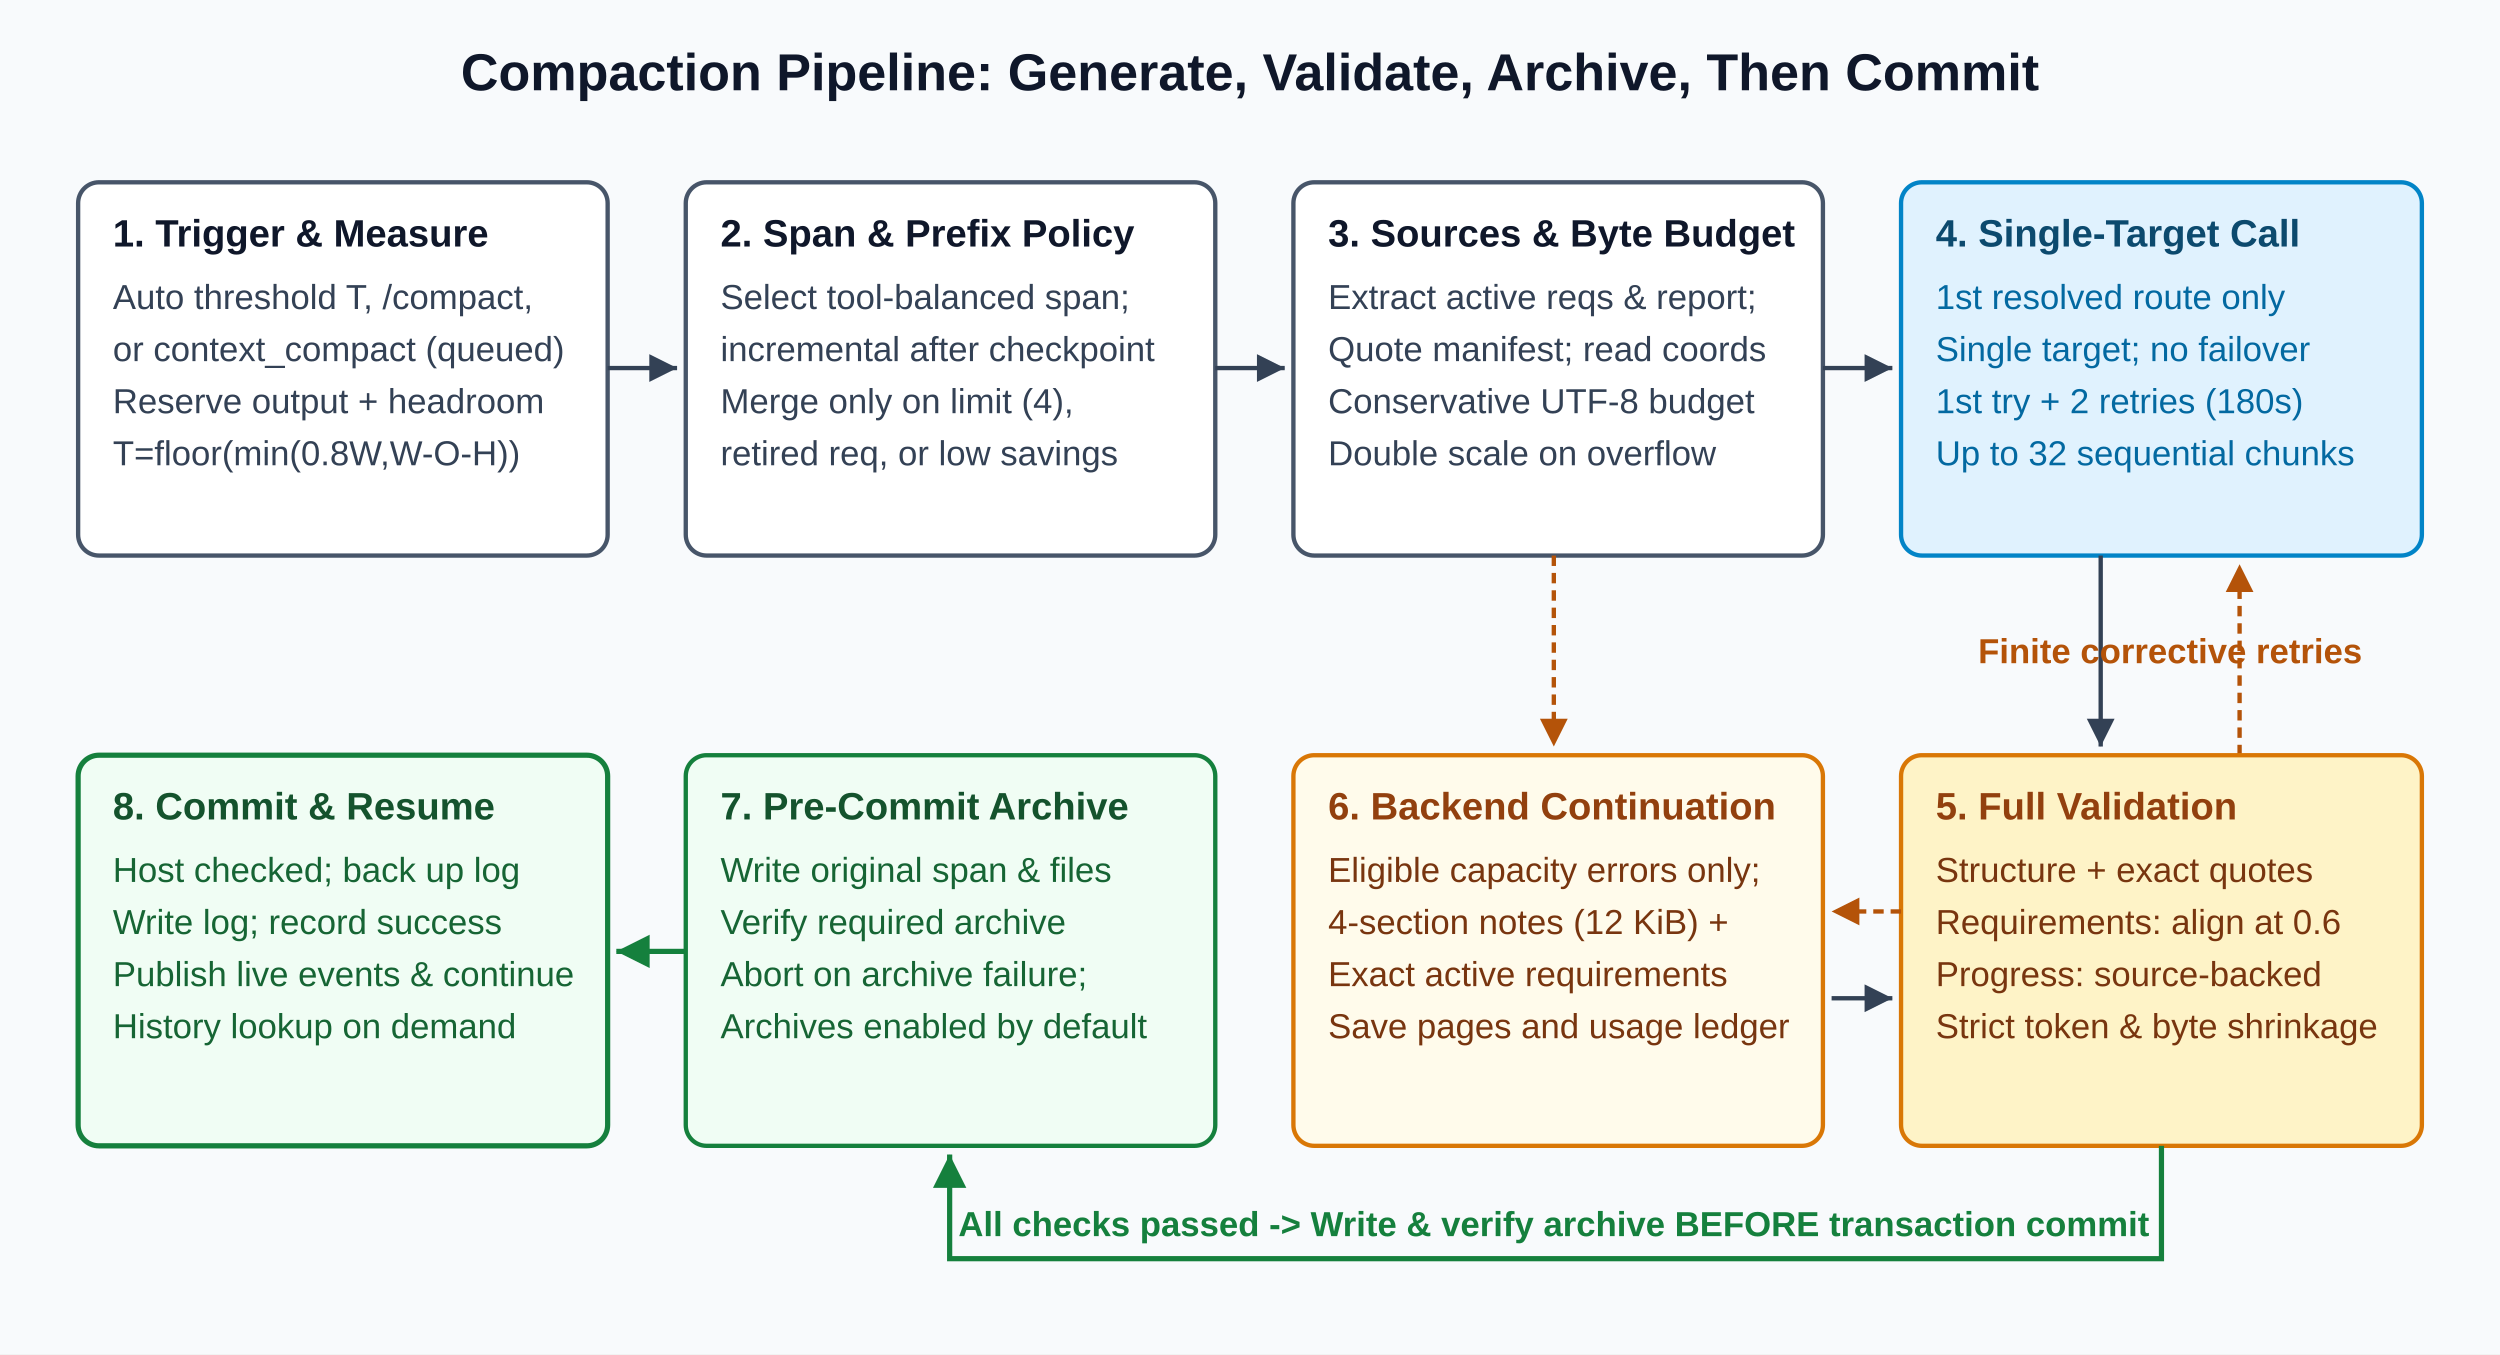
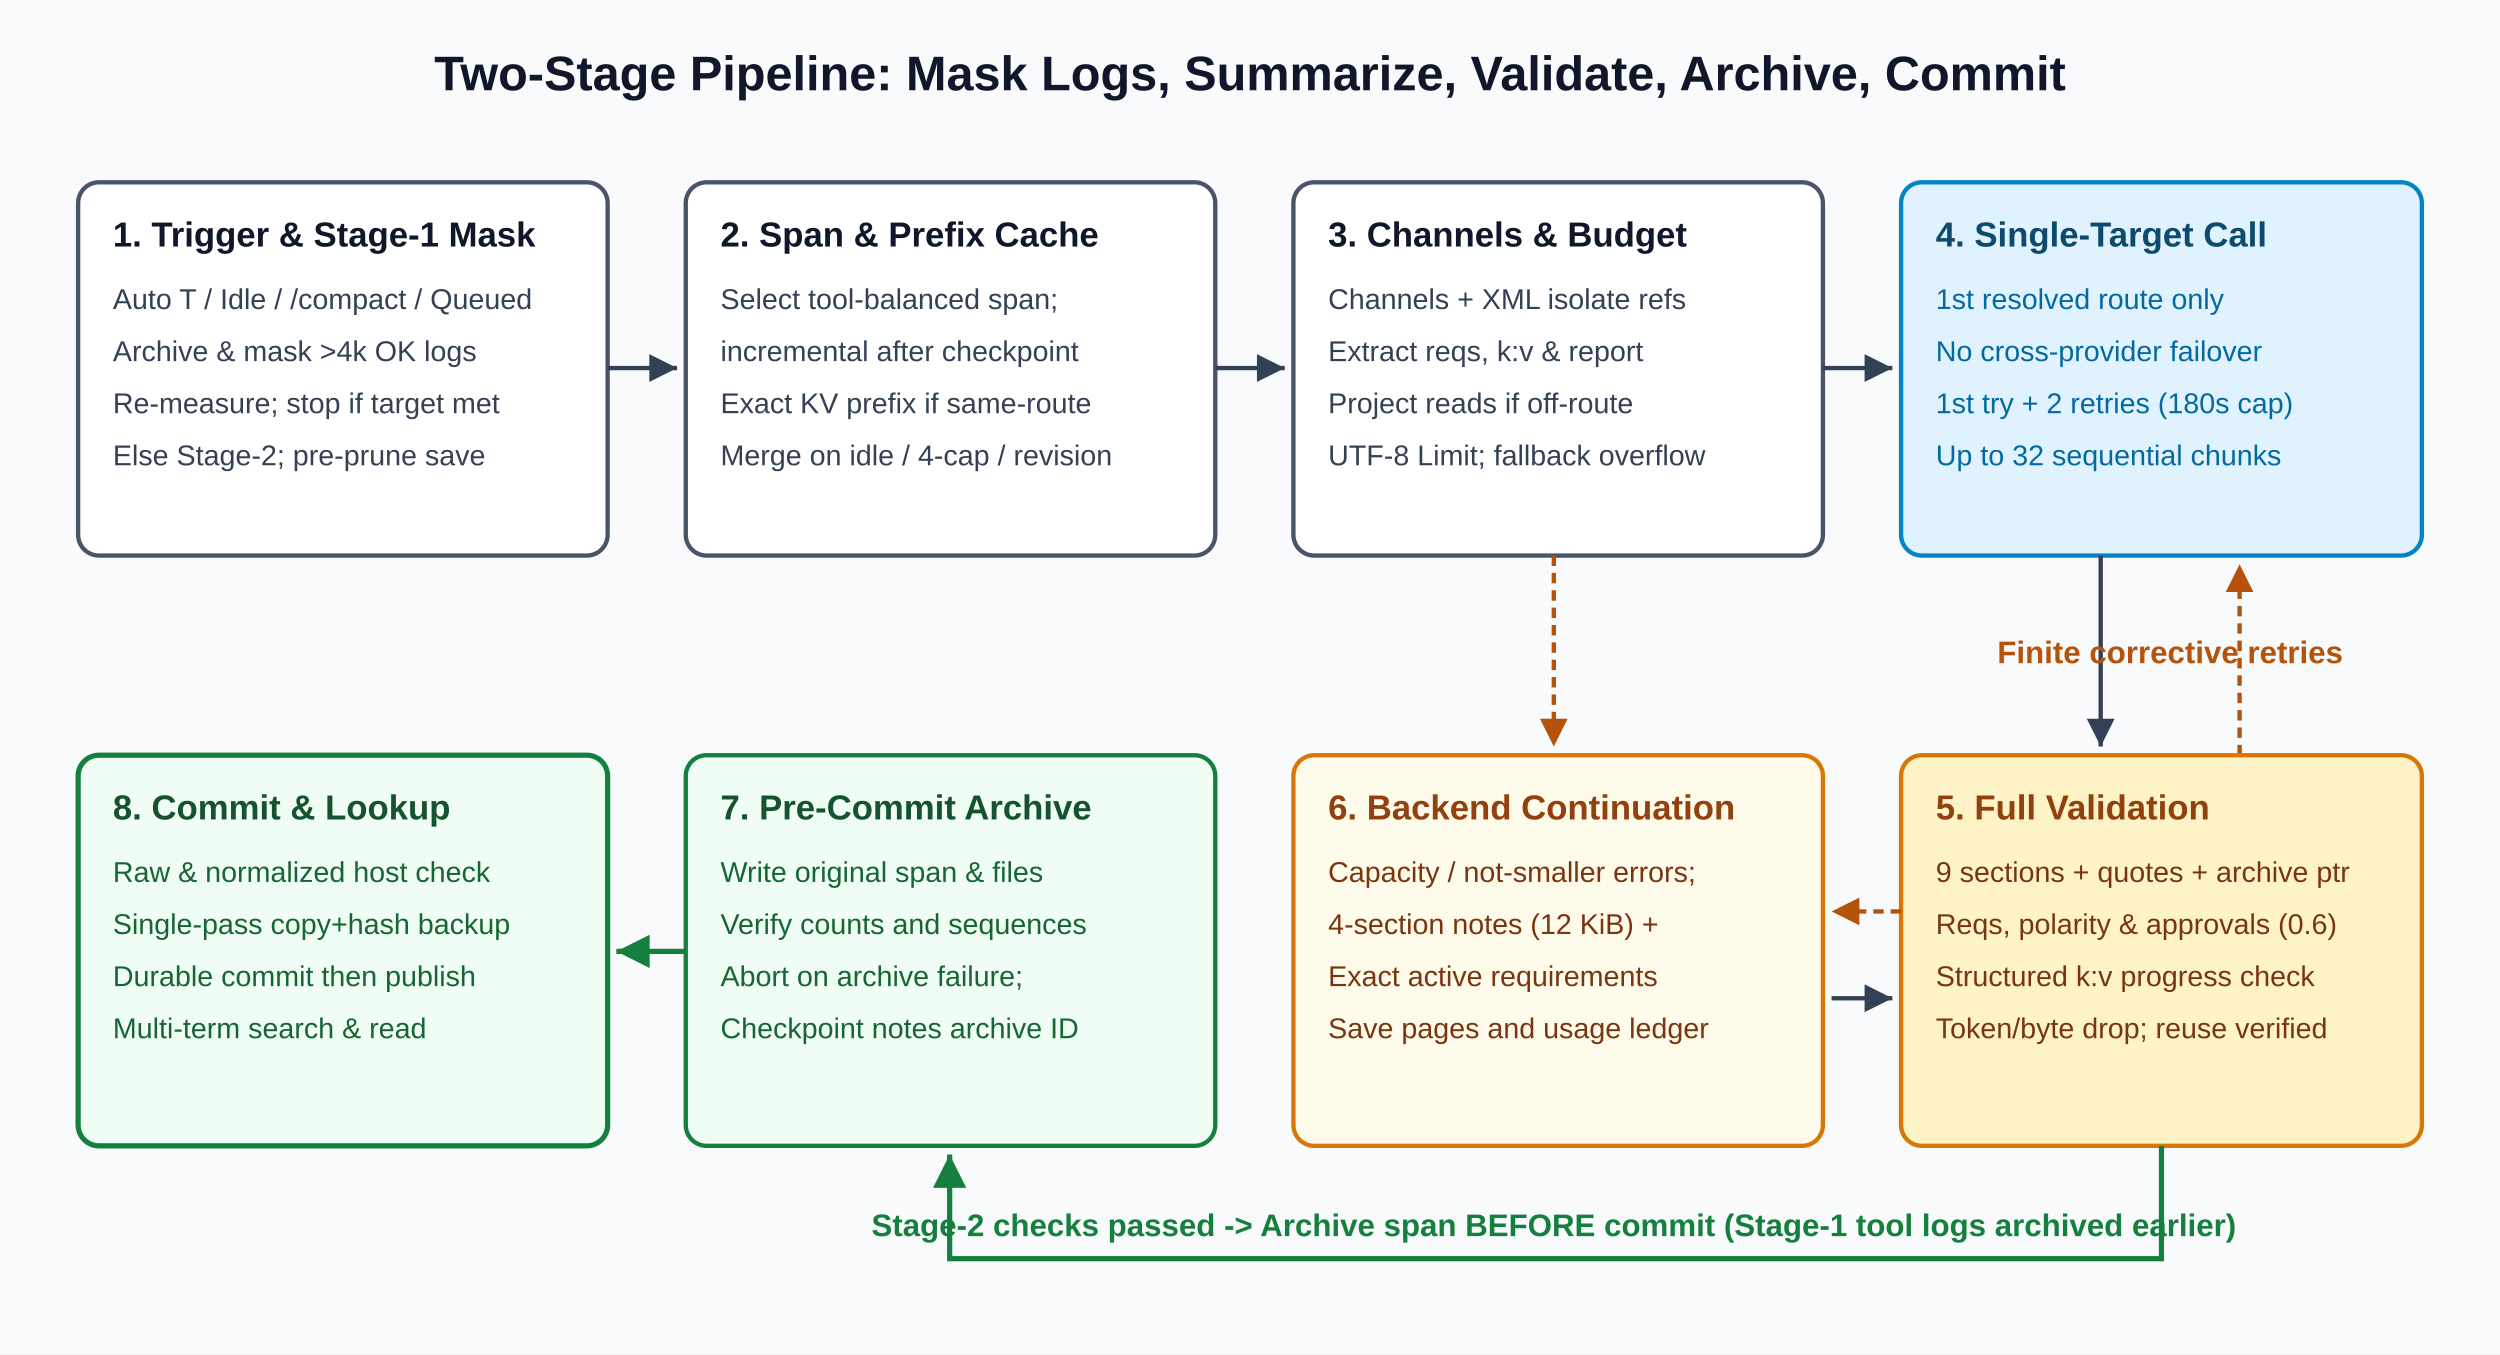
<svg xmlns="http://www.w3.org/2000/svg" width="1440" height="780" viewBox="0 0 1440 780" font-family="Arial, Noto Sans CJK SC, Microsoft YaHei, sans-serif">
  <defs>
    <marker id="p-arrow-en" viewBox="0 0 10 10" refX="8" refY="5" markerWidth="8" markerHeight="8" orient="auto">
      <path d="M 0 1 L 8 5 L 0 9 z" fill="#334155" />
    </marker>
    <marker id="p-arrow-amber-en" viewBox="0 0 10 10" refX="8" refY="5" markerWidth="8" markerHeight="8" orient="auto">
      <path d="M 0 1 L 8 5 L 0 9 z" fill="#B45309" />
    </marker>
    <marker id="p-arrow-green-en" viewBox="0 0 10 10" refX="8" refY="5" markerWidth="8" markerHeight="8" orient="auto">
      <path d="M 0 1 L 8 5 L 0 9 z" fill="#15803D" />
    </marker>
  </defs>
  <rect x="0" y="0" width="1440" height="780" fill="#F8FAFC" />
-   <text x="720" y="52" text-anchor="middle" font-size="30" font-weight="bold" fill="#0F172A">Compaction Pipeline: Generate, Validate, Archive, Then Commit</text>
+   <text x="720" y="52" text-anchor="middle" font-size="28" font-weight="bold" fill="#0F172A">Two-Stage Pipeline: Mask Logs, Summarize, Validate, Archive, Commit</text>
  <rect x="45" y="105" width="305" height="215" rx="12" fill="#FFFFFF" stroke="#475569" stroke-width="2.5" />
-   <text x="65" y="142" font-size="22" font-weight="bold" fill="#0F172A">1. Trigger &amp; Measure</text>
-   <text x="65" y="178" font-size="20" fill="#334155">
-     <tspan x="65" dy="0">Auto threshold T, /compact,</tspan>
-     <tspan x="65" dy="30">or context_compact (queued)</tspan>
-     <tspan x="65" dy="30">Reserve output + headroom</tspan>
-     <tspan x="65" dy="30">T=floor(min(0.8W,W-O-H))</tspan>
+   <text x="65" y="142" font-size="20" font-weight="bold" fill="#0F172A">1. Trigger &amp; Stage-1 Mask</text>
+   <text x="65" y="178" font-size="16.5" fill="#334155">
+     <tspan x="65" dy="0">Auto T / Idle / /compact / Queued</tspan>
+     <tspan x="65" dy="30">Archive &amp; mask &gt;4k OK logs</tspan>
+     <tspan x="65" dy="30">Re-measure; stop if target met</tspan>
+     <tspan x="65" dy="30">Else Stage-2; pre-prune save</tspan>
  </text>
  <line x1="350" y1="212" x2="390" y2="212" stroke="#334155" stroke-width="2.5" marker-end="url(#p-arrow-en)" />
  <rect x="395" y="105" width="305" height="215" rx="12" fill="#FFFFFF" stroke="#475569" stroke-width="2.5" />
-   <text x="415" y="142" font-size="22" font-weight="bold" fill="#0F172A">2. Span &amp; Prefix Policy</text>
-   <text x="415" y="178" font-size="20" fill="#334155">
+   <text x="415" y="142" font-size="20" font-weight="bold" fill="#0F172A">2. Span &amp; Prefix Cache</text>
+   <text x="415" y="178" font-size="16.5" fill="#334155">
    <tspan x="415" dy="0">Select tool-balanced span;</tspan>
    <tspan x="415" dy="30">incremental after checkpoint</tspan>
-     <tspan x="415" dy="30">Merge only on limit (4),</tspan>
-     <tspan x="415" dy="30">retired req, or low savings</tspan>
+     <tspan x="415" dy="30">Exact KV prefix if same-route</tspan>
+     <tspan x="415" dy="30">Merge on idle / 4-cap / revision</tspan>
  </text>
  <line x1="700" y1="212" x2="740" y2="212" stroke="#334155" stroke-width="2.5" marker-end="url(#p-arrow-en)" />
  <rect x="745" y="105" width="305" height="215" rx="12" fill="#FFFFFF" stroke="#475569" stroke-width="2.5" />
-   <text x="765" y="142" font-size="22" font-weight="bold" fill="#0F172A">3. Sources &amp; Byte Budget</text>
-   <text x="765" y="178" font-size="20" fill="#334155">
-     <tspan x="765" dy="0">Extract active reqs &amp; report;</tspan>
-     <tspan x="765" dy="30">Quote manifest; read coords</tspan>
-     <tspan x="765" dy="30">Conservative UTF-8 budget</tspan>
-     <tspan x="765" dy="30">Double scale on overflow</tspan>
+   <text x="765" y="142" font-size="20" font-weight="bold" fill="#0F172A">3. Channels &amp; Budget</text>
+   <text x="765" y="178" font-size="16.5" fill="#334155">
+     <tspan x="765" dy="0">Channels + XML isolate refs</tspan>
+     <tspan x="765" dy="30">Extract reqs, k:v &amp; report</tspan>
+     <tspan x="765" dy="30">Project reads if off-route</tspan>
+     <tspan x="765" dy="30">UTF-8 Limit; fallback overflow</tspan>
  </text>
  <line x1="1050" y1="212" x2="1090" y2="212" stroke="#334155" stroke-width="2.5" marker-end="url(#p-arrow-en)" />
  <rect x="1095" y="105" width="300" height="215" rx="12" fill="#E0F2FE" stroke="#0284C7" stroke-width="2.5" />
-   <text x="1115" y="142" font-size="22" font-weight="bold" fill="#0C4A6E">4. Single-Target Call</text>
-   <text x="1115" y="178" font-size="20" fill="#0369A1">
+   <text x="1115" y="142" font-size="20" font-weight="bold" fill="#0C4A6E">4. Single-Target Call</text>
+   <text x="1115" y="178" font-size="16.5" fill="#0369A1">
    <tspan x="1115" dy="0">1st resolved route only</tspan>
-     <tspan x="1115" dy="30">Single target; no failover</tspan>
-     <tspan x="1115" dy="30">1st try + 2 retries (180s)</tspan>
+     <tspan x="1115" dy="30">No cross-provider failover</tspan>
+     <tspan x="1115" dy="30">1st try + 2 retries (180s cap)</tspan>
    <tspan x="1115" dy="30">Up to 32 sequential chunks</tspan>
  </text>
  <line x1="1210" y1="320" x2="1210" y2="430" stroke="#334155" stroke-width="2.5" marker-end="url(#p-arrow-en)" />
  <line x1="1290" y1="435" x2="1290" y2="325" stroke="#B45309" stroke-width="2.5" stroke-dasharray="6 4" marker-end="url(#p-arrow-amber-en)" />
-   <text x="1250" y="382" text-anchor="middle" font-size="20" font-weight="bold" fill="#B45309">Finite corrective retries</text>
+   <text x="1250" y="382" text-anchor="middle" font-size="18" font-weight="bold" fill="#B45309">Finite corrective retries</text>
  <rect x="1095" y="435" width="300" height="225" rx="12" fill="#FEF3C7" stroke="#D97706" stroke-width="2.5" />
-   <text x="1115" y="472" font-size="22" font-weight="bold" fill="#92400E">5. Full Validation</text>
-   <text x="1115" y="508" font-size="20" fill="#78350F">
-     <tspan x="1115" dy="0">Structure + exact quotes</tspan>
-     <tspan x="1115" dy="30">Requirements: align at 0.6</tspan>
-     <tspan x="1115" dy="30">Progress: source-backed</tspan>
-     <tspan x="1115" dy="30">Strict token &amp; byte shrinkage</tspan>
+   <text x="1115" y="472" font-size="20" font-weight="bold" fill="#92400E">5. Full Validation</text>
+   <text x="1115" y="508" font-size="16.5" fill="#78350F">
+     <tspan x="1115" dy="0">9 sections + quotes + archive ptr</tspan>
+     <tspan x="1115" dy="30">Reqs, polarity &amp; approvals (0.6)</tspan>
+     <tspan x="1115" dy="30">Structured k:v progress check</tspan>
+     <tspan x="1115" dy="30">Token/byte drop; reuse verified</tspan>
  </text>
  <line x1="895" y1="320" x2="895" y2="430" stroke="#B45309" stroke-width="2.5" stroke-dasharray="6 4" marker-end="url(#p-arrow-amber-en)" />
  <line x1="1095" y1="525" x2="1055" y2="525" stroke="#B45309" stroke-width="2.5" stroke-dasharray="6 4" marker-end="url(#p-arrow-amber-en)" />
  <line x1="1055" y1="575" x2="1090" y2="575" stroke="#334155" stroke-width="2.5" marker-end="url(#p-arrow-en)" />
  <rect x="745" y="435" width="305" height="225" rx="12" fill="#FFFBEB" stroke="#D97706" stroke-width="2.5" />
-   <text x="765" y="472" font-size="22" font-weight="bold" fill="#92400E">6. Backend Continuation</text>
-   <text x="765" y="508" font-size="20" fill="#78350F">
-     <tspan x="765" dy="0">Eligible capacity errors only;</tspan>
+   <text x="765" y="472" font-size="20" font-weight="bold" fill="#92400E">6. Backend Continuation</text>
+   <text x="765" y="508" font-size="16.5" fill="#78350F">
+     <tspan x="765" dy="0">Capacity / not-smaller errors;</tspan>
    <tspan x="765" dy="30">4-section notes (12 KiB) +</tspan>
    <tspan x="765" dy="30">Exact active requirements</tspan>
    <tspan x="765" dy="30">Save pages and usage ledger</tspan>
  </text>
  <path d="M 1245 660 L 1245 725 L 547 725 L 547 665" fill="none" stroke="#15803D" stroke-width="3" marker-end="url(#p-arrow-green-en)" />
-   <text x="895" y="712" text-anchor="middle" font-size="20" font-weight="bold" fill="#15803D">All checks passed -&gt; Write &amp; verify archive BEFORE transaction commit</text>
+   <text x="895" y="712" text-anchor="middle" font-size="18" font-weight="bold" fill="#15803D">Stage-2 checks passed -&gt; Archive span BEFORE commit (Stage-1 tool logs archived earlier)</text>
  <rect x="395" y="435" width="305" height="225" rx="12" fill="#F0FDF4" stroke="#15803D" stroke-width="2.5" />
-   <text x="415" y="472" font-size="22" font-weight="bold" fill="#14532D">7. Pre-Commit Archive</text>
-   <text x="415" y="508" font-size="20" fill="#166534">
+   <text x="415" y="472" font-size="20" font-weight="bold" fill="#14532D">7. Pre-Commit Archive</text>
+   <text x="415" y="508" font-size="16.5" fill="#166534">
    <tspan x="415" dy="0">Write original span &amp; files</tspan>
-     <tspan x="415" dy="30">Verify required archive</tspan>
+     <tspan x="415" dy="30">Verify counts and sequences</tspan>
    <tspan x="415" dy="30">Abort on archive failure;</tspan>
-     <tspan x="415" dy="30">Archives enabled by default</tspan>
+     <tspan x="415" dy="30">Checkpoint notes archive ID</tspan>
  </text>
  <line x1="395" y1="548" x2="355" y2="548" stroke="#15803D" stroke-width="3" marker-end="url(#p-arrow-green-en)" />
  <rect x="45" y="435" width="305" height="225" rx="12" fill="#F0FDF4" stroke="#15803D" stroke-width="3" />
-   <text x="65" y="472" font-size="22" font-weight="bold" fill="#14532D">8. Commit &amp; Resume</text>
-   <text x="65" y="508" font-size="20" fill="#166534">
-     <tspan x="65" dy="0">Host checked; back up log</tspan>
-     <tspan x="65" dy="30">Write log; record success</tspan>
-     <tspan x="65" dy="30">Publish live events &amp; continue</tspan>
-     <tspan x="65" dy="30">History lookup on demand</tspan>
+   <text x="65" y="472" font-size="20" font-weight="bold" fill="#14532D">8. Commit &amp; Lookup</text>
+   <text x="65" y="508" font-size="16.5" fill="#166534">
+     <tspan x="65" dy="0">Raw &amp; normalized host check</tspan>
+     <tspan x="65" dy="30">Single-pass copy+hash backup</tspan>
+     <tspan x="65" dy="30">Durable commit then publish</tspan>
+     <tspan x="65" dy="30">Multi-term search &amp; read</tspan>
  </text>
</svg>
